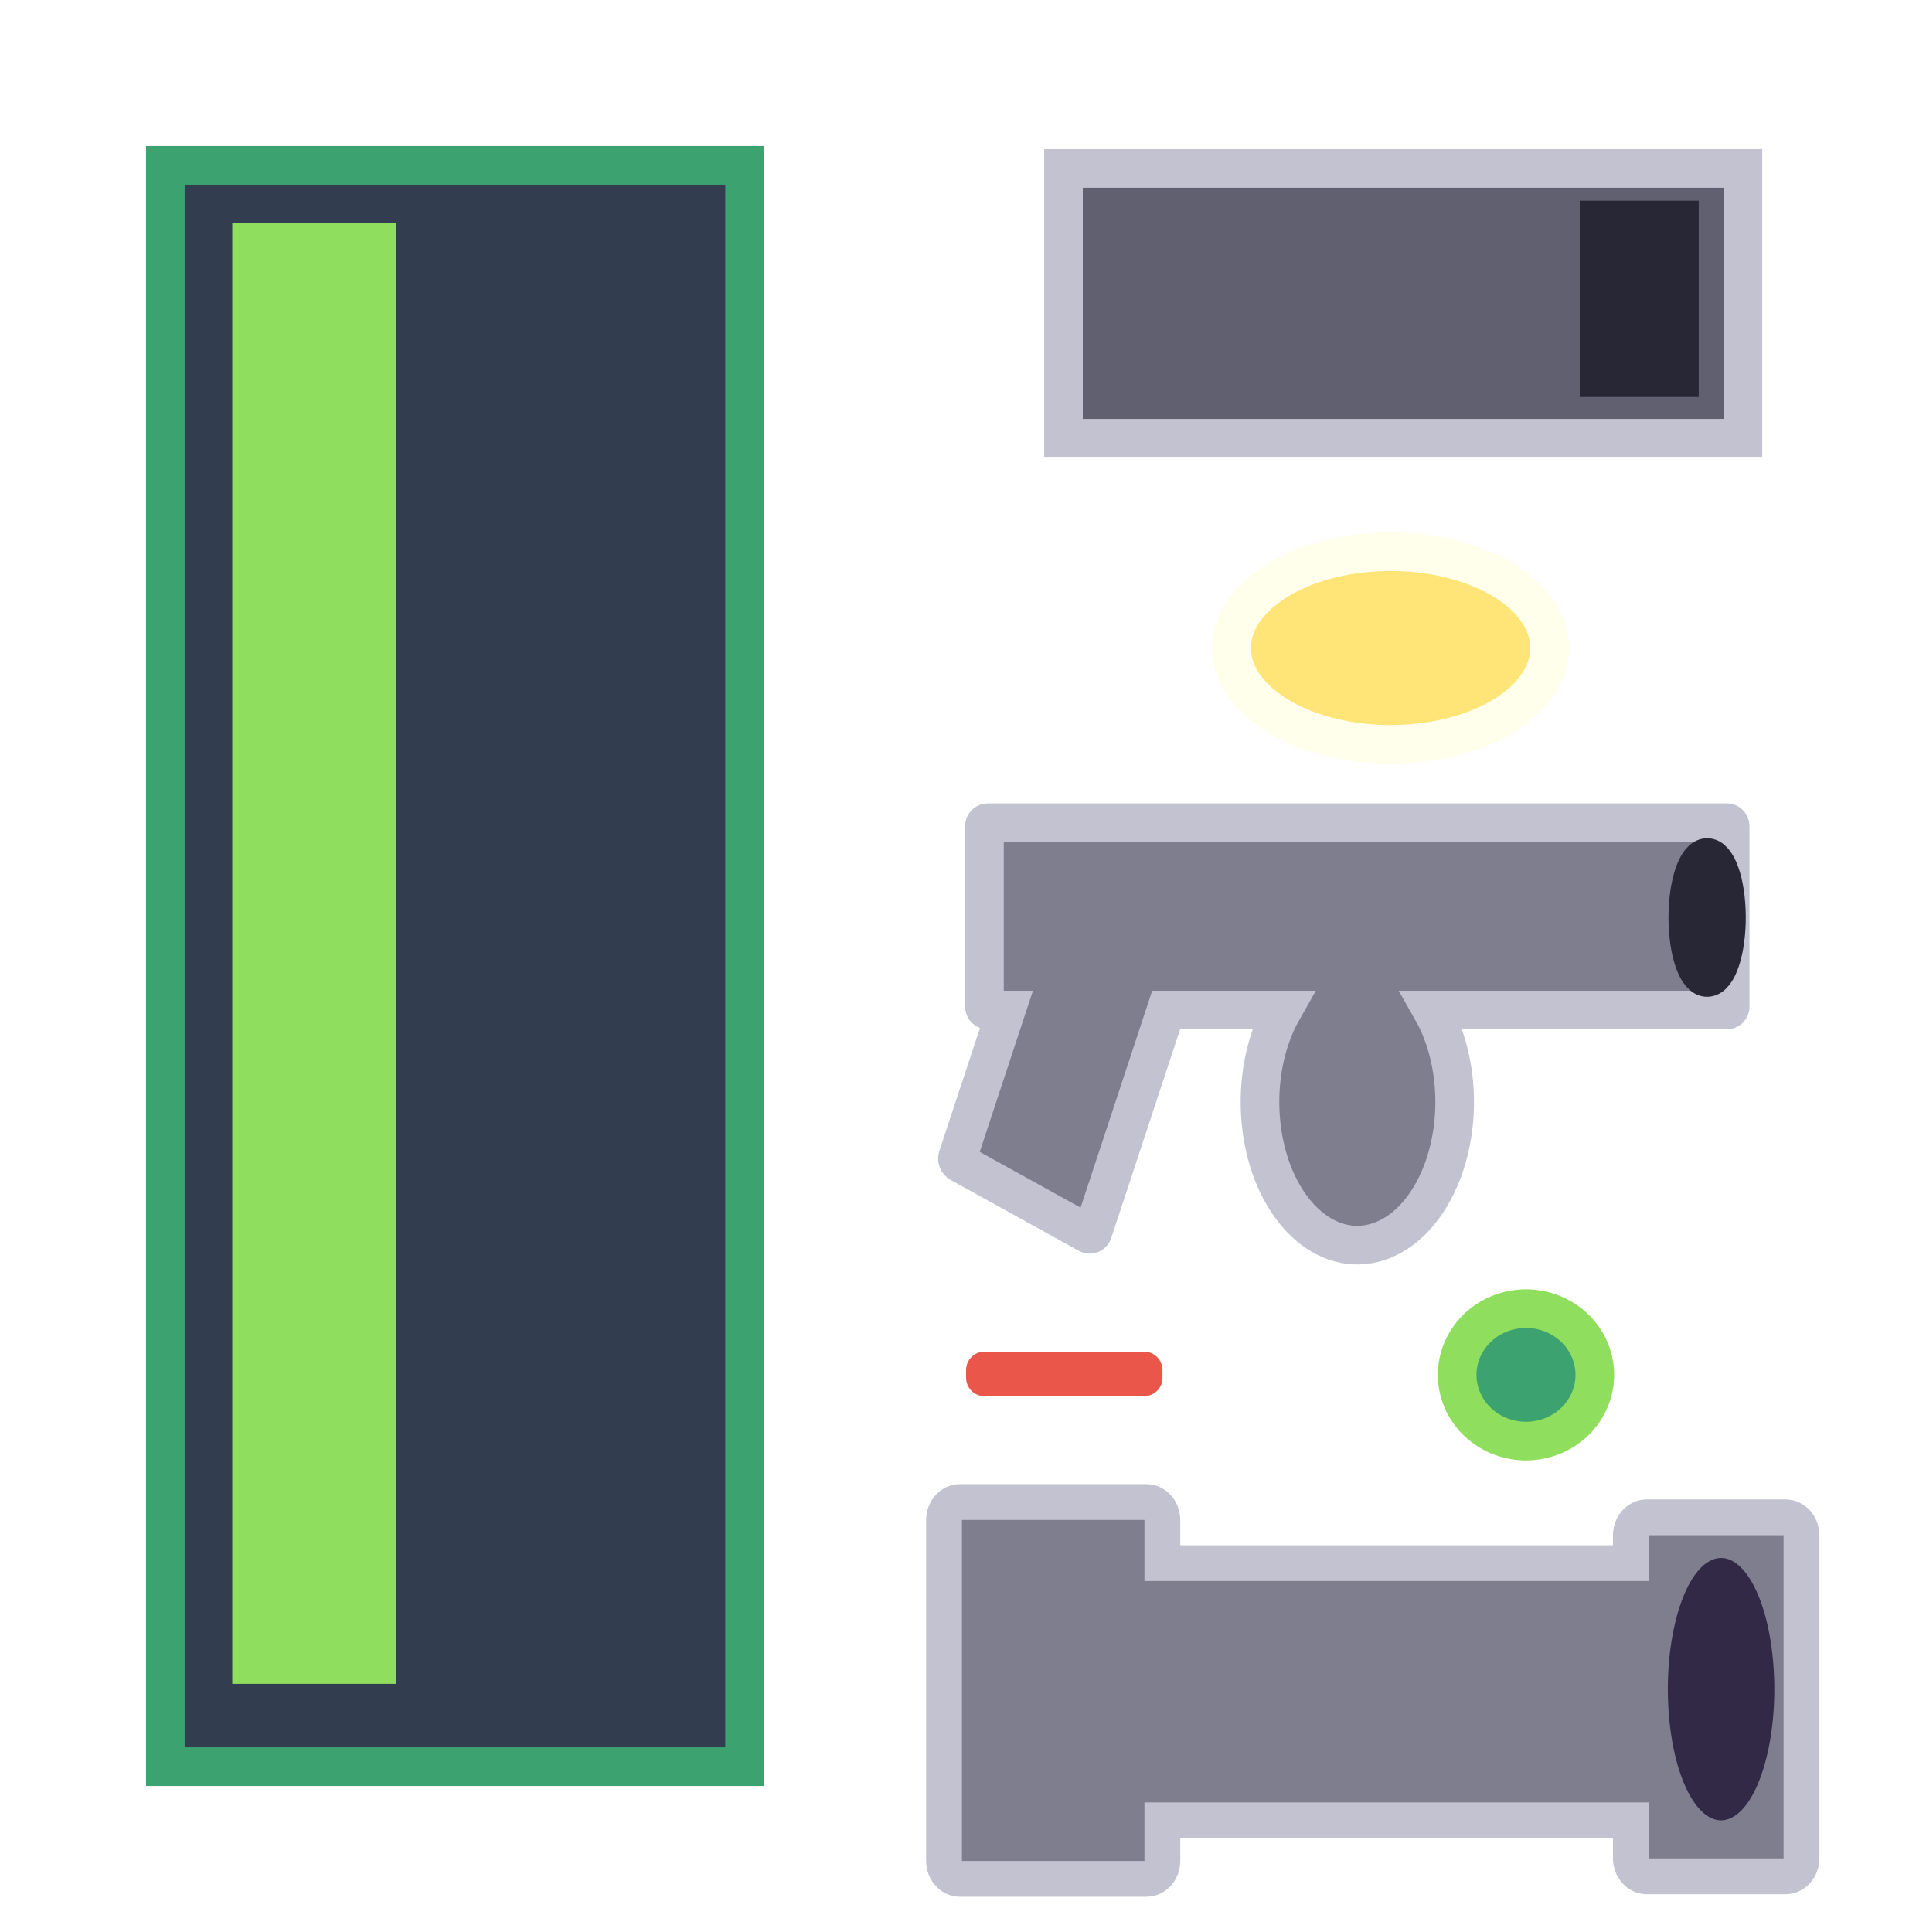
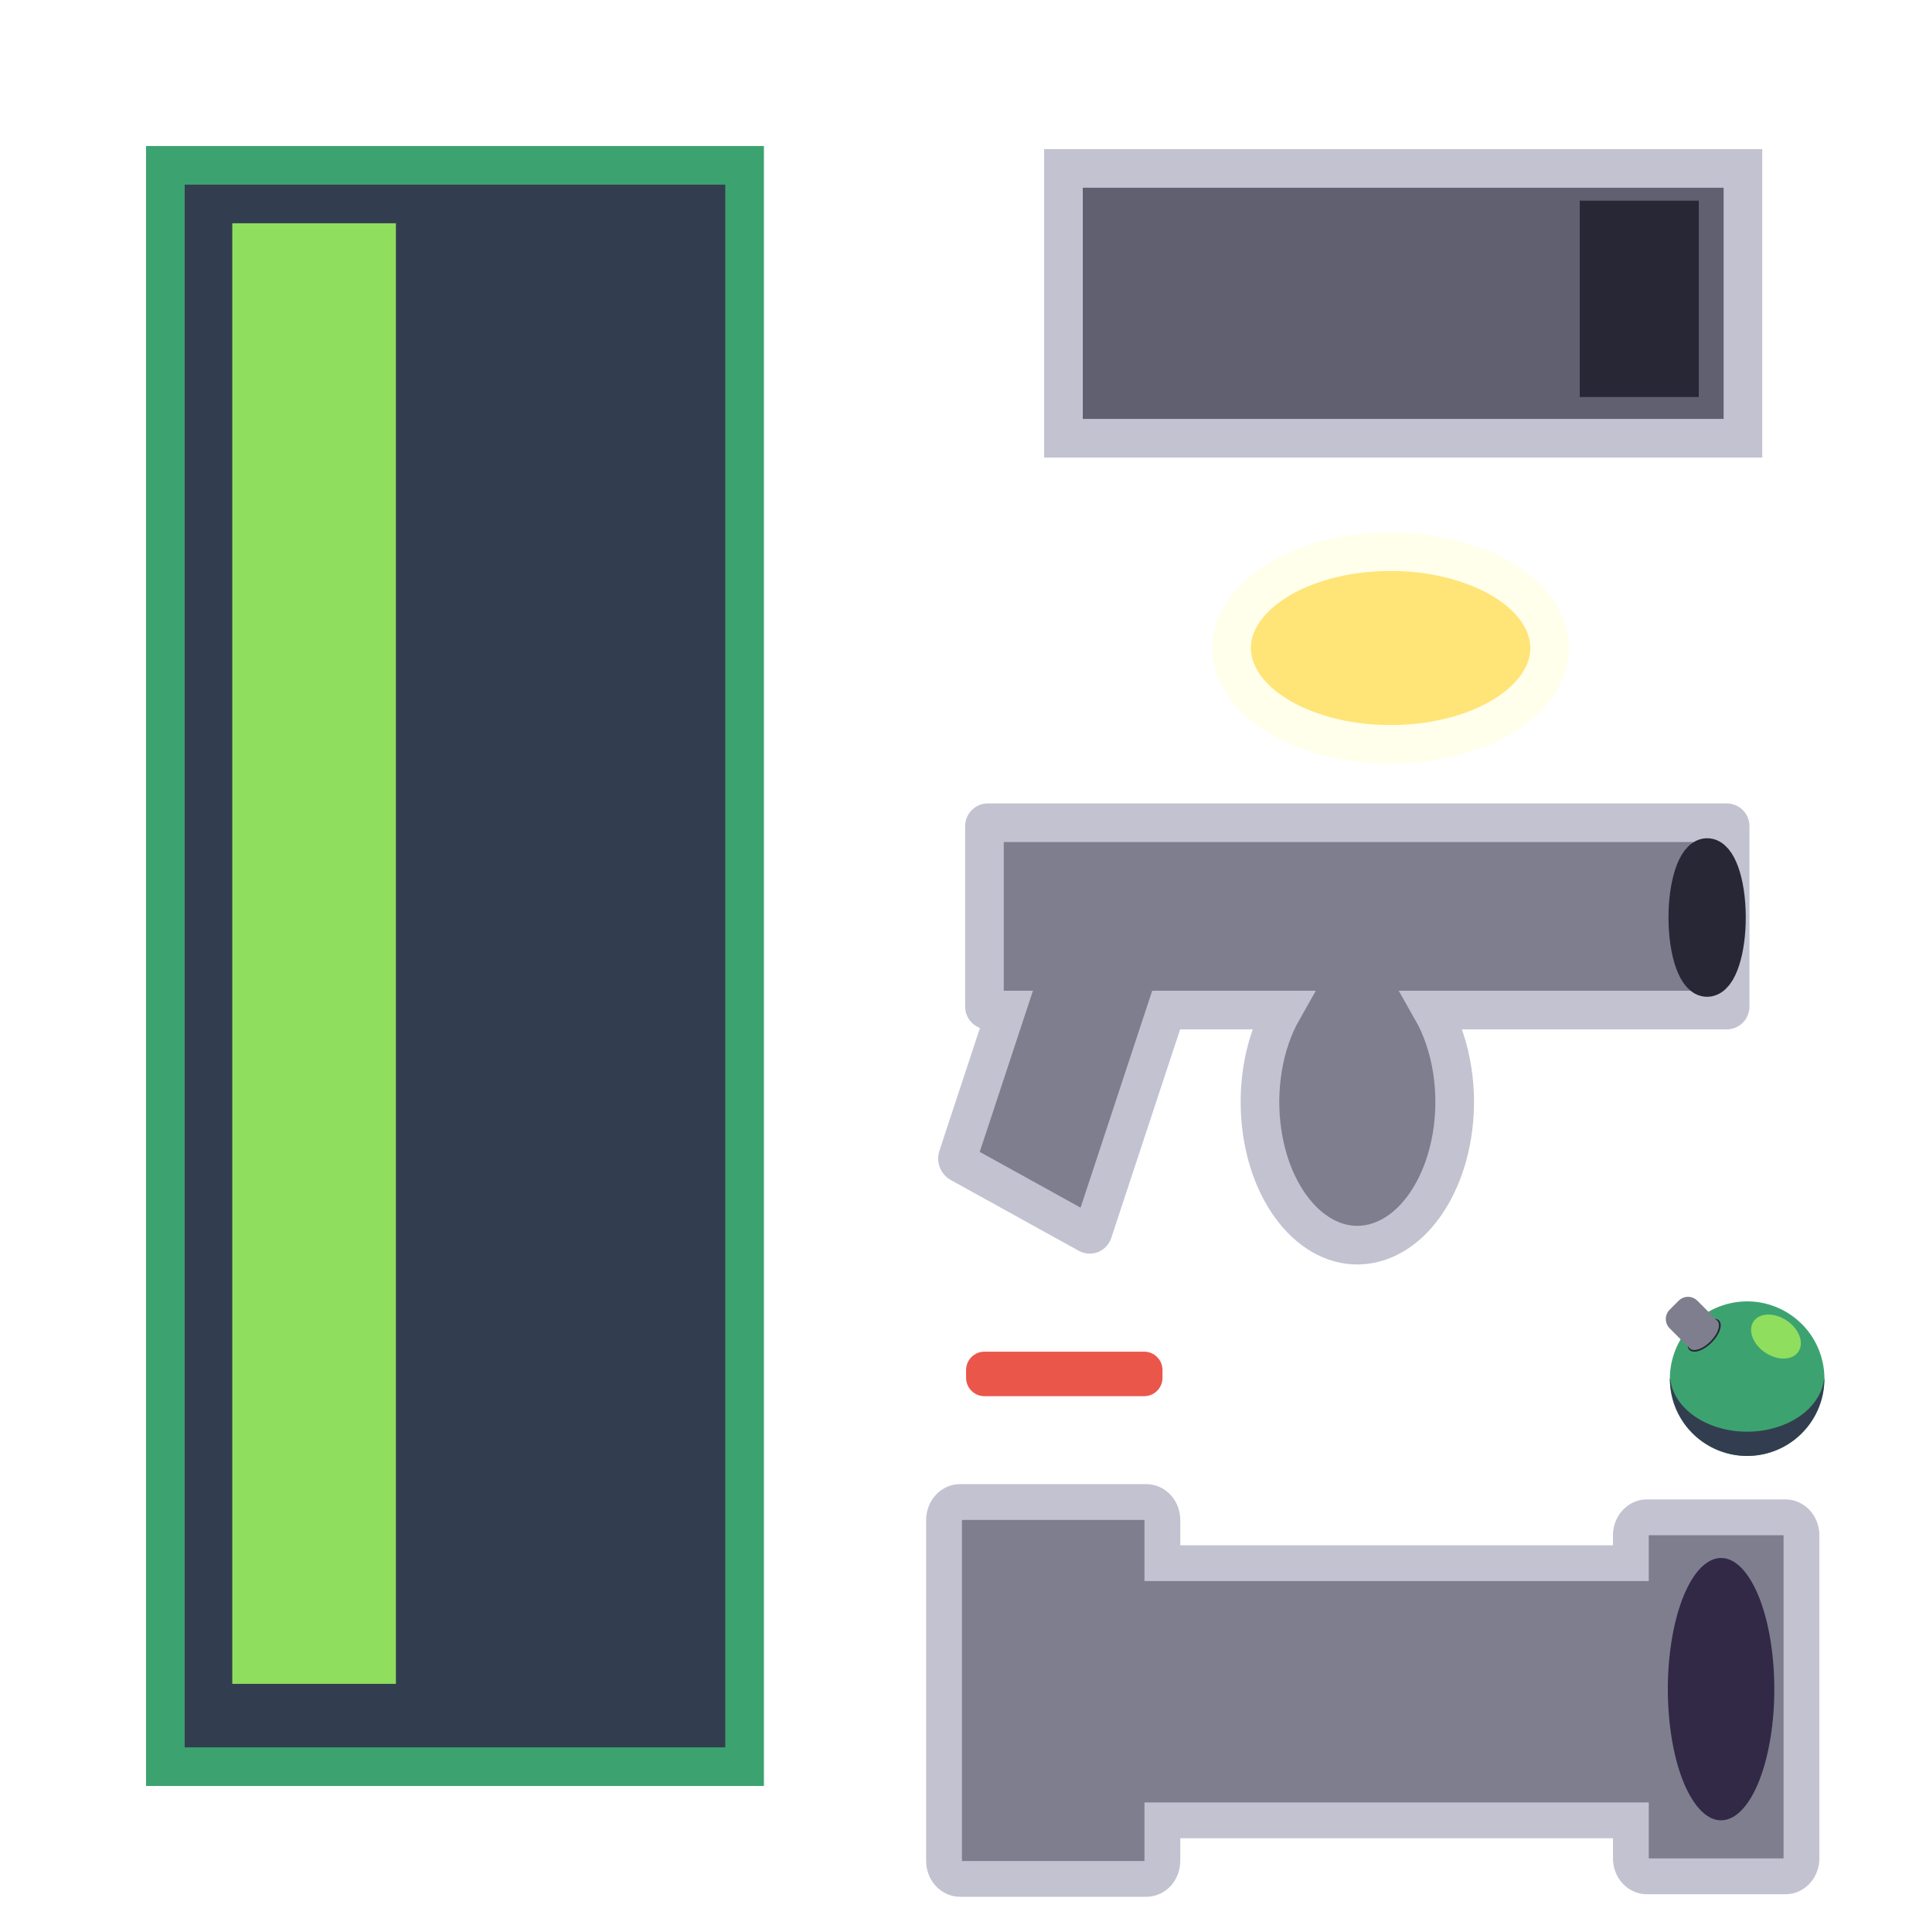
<svg xmlns="http://www.w3.org/2000/svg" width="65.342mm" height="66.161mm" viewBox="0 0 65.342 66.161" version="1.1" id="svg8">
  <defs id="defs2" />
  <g id="layer1" transform="translate(-31.44143,-128.6926)">
    <rect style="opacity:1;fill:#323e4f;fill-opacity:1;stroke:#3ca370;stroke-width:1.323;stroke-linecap:round;stroke-linejoin:miter;stroke-miterlimit:4;stroke-dasharray:none;stroke-dashoffset:0;stroke-opacity:1" id="rect815" width="19.835" height="54.838" x="37.103" y="134.354" />
    <rect style="opacity:1;fill:#606070;fill-opacity:1;stroke:#c2c2d1;stroke-width:1.323;stroke-linecap:round;stroke-linejoin:miter;stroke-miterlimit:4;stroke-dasharray:none;stroke-dashoffset:0;stroke-opacity:1" id="rect817" width="23.266" height="9.24" x="67.856" y="134.46" />
    <path style="opacity:1;fill:#ffe478;fill-opacity:1;stroke:#ffffeb;stroke-width:1.323;stroke-linecap:round;stroke-linejoin:miter;stroke-miterlimit:4;stroke-dasharray:none;stroke-dashoffset:0;stroke-opacity:1" id="path819" d="m 73.737,151.583 a 5.445,3.3 0 0 1 4.161,-3.923 5.445,3.3 0 0 1 6.479,2.516 5.445,3.3 0 0 1 -4.143,3.93 5.445,3.3 0 0 1 -6.49,-2.505" />
    <rect style="opacity:1;fill:#8fde5d;fill-opacity:1;stroke:none;stroke-width:1.323;stroke-linecap:round;stroke-linejoin:miter;stroke-miterlimit:4;stroke-dasharray:none;stroke-dashoffset:0;stroke-opacity:1" id="rect816" width="5.603" height="50.018" x="39.395" y="136.338" />
    <rect style="opacity:1;fill:#272736;fill-opacity:1;stroke:none;stroke-width:0.908;stroke-linecap:round;stroke-linejoin:miter;stroke-miterlimit:4;stroke-dasharray:none;stroke-dashoffset:0;stroke-opacity:1" id="rect818" width="4.075" height="6.723" x="85.534" y="135.565" />
    <g id="g837" transform="translate(-0.3773455,-0.5031273)">
      <path id="rect819" transform="matrix(0.2645833,0,0,0.2645833,31.44143,128.6926)" d="m 129.273,108.387 c -0.244,0 -0.441,0.197 -0.441,0.441 v 23.363 c 0,0.244 0.197,0.441 0.441,0.441 h 2.377 l -6.287,19.039 c -0.091,0.277 0.042,0.615 0.297,0.756 l 16.578,9.17 c 0.255,0.141 0.535,0.031 0.627,-0.246 l 9.482,-28.719 h 15.074 a 12.598,18.54 0 0 0 -2.648,15.811 l 0.014,0.102 a 12.598,18.54 0 0 0 15.018,14.076 12.598,18.54 0 0 0 9.586,-22.08 12.598,18.54 0 0 0 -2.645,-7.908 h 38.15 c 0.244,0 0.441,-0.197 0.441,-0.441 v -23.363 c 0,-0.244 -0.197,-0.441 -0.441,-0.441 z" style="opacity:1;fill:#7e7e8f;fill-opacity:1;stroke:#c2c2d1;stroke-width:5;stroke-linecap:round;stroke-linejoin:miter;stroke-miterlimit:4;stroke-dasharray:none;stroke-dashoffset:0;stroke-opacity:1" />
      <path d="m 89.565,161.065 a 0.725,2.117 0 0 1 0.554,-2.517 0.725,2.117 0 0 1 0.863,1.614 0.725,2.117 0 0 1 -0.552,2.521 0.725,2.117 0 0 1 -0.864,-1.607" id="path833" style="opacity:1;fill:#272736;fill-opacity:1;stroke:#272736;stroke-width:1.196;stroke-linecap:round;stroke-linejoin:miter;stroke-miterlimit:4;stroke-dasharray:none;stroke-dashoffset:0;stroke-opacity:1" />
    </g>
    <rect style="opacity:1;fill:#eb564b;fill-opacity:1;stroke:none;stroke-width:1.323;stroke-linecap:round;stroke-linejoin:miter;stroke-miterlimit:4;stroke-dasharray:none;stroke-dashoffset:0;stroke-opacity:1" id="rect839" width="6.725" height="1.525" x="64.522" y="174.98" ry="0.629" />
    <path style="opacity:1;fill:#7e7e8f;fill-opacity:1;stroke:#c2c2d1;stroke-width:1.226;stroke-linecap:round;stroke-linejoin:miter;stroke-miterlimit:4;stroke-dasharray:none;stroke-dashoffset:0;stroke-opacity:1" d="m 64.318,180.129 c -0.305,0 -0.551,0.275 -0.551,0.617 v 11.672 c 0,0.342 0.246,0.617 0.551,0.617 h 6.374 c 0.305,0 0.551,-0.275 0.551,-0.617 v -1.389 h 16.042 v 1.302 c 0,0.342 0.246,0.617 0.551,0.617 h 4.74 c 0.305,0 0.551,-0.275 0.551,-0.617 v -11.061 c 0,-0.342 -0.246,-0.617 -0.551,-0.617 H 87.836 c -0.305,0 -0.551,0.275 -0.551,0.617 v 0.953 H 71.243 v -1.476 c 0,-0.342 -0.246,-0.617 -0.551,-0.617 z" id="rect841" />
    <path style="opacity:1;fill:#322947;fill-opacity:1;stroke:none;stroke-width:1.323;stroke-linecap:round;stroke-linejoin:miter;stroke-miterlimit:4;stroke-dasharray:none;stroke-dashoffset:0;stroke-opacity:1" id="path852" d="m 88.592,187.488 a 1.823,4.492 0 0 1 1.393,-5.339 1.823,4.492 0 0 1 2.169,3.425 1.823,4.492 0 0 1 -1.387,5.349 1.823,4.492 0 0 1 -2.173,-3.41" />
-     <path style="opacity:1;fill:#3ca370;fill-opacity:1;stroke:#8fde5d;stroke-width:1.323;stroke-linecap:round;stroke-linejoin:miter;stroke-miterlimit:4;stroke-dasharray:none;stroke-dashoffset:0;stroke-opacity:1" id="path855" d="m 81.391,176.255 a 2.357,2.268 0 0 1 1.801,-2.696 2.357,2.268 0 0 1 2.804,1.729 2.357,2.268 0 0 1 -1.793,2.701 2.357,2.268 0 0 1 -2.809,-1.722" />
+     <g transform="translate(0.7789246,146.1334)" id="g912">
+       <path d="m 87.902,30.331 a 2.646,2.646 0 0 1 2.022,-3.145 2.646,2.646 0 0 1 3.148,2.018 2.646,2.646 0 0 1 -2.013,3.151 2.646,2.646 0 0 1 -3.154,-2.009" id="path874" style="opacity:1;fill:#3ca370;fill-opacity:1;stroke:none;stroke-width:0.529;stroke-linecap:round;stroke-linejoin:miter;stroke-miterlimit:4;stroke-dasharray:none;stroke-dashoffset:0;stroke-opacity:1" />
+       <path id="path876" transform="matrix(0.2645833,0,0,0.2645833,70.90831,26.0665)" d="m 64.006,14 a 10,10 0 0 0 0.221,2.117 l 0.012,0.057 A 10,10 0 0 0 76.158,23.766 10,10 0 0 0 83.992,14 h -0.027 A 10,7.49 0 0 1 76.158,20.688 10,7.49 0 0 1 64.238,15 l -0.012,-0.041 A 10,7.49 0 0 1 64.045,14 Z" style="opacity:1;fill:#323e4f;fill-opacity:1;stroke:none;stroke-width:2;stroke-linecap:round;stroke-linejoin:miter;stroke-miterlimit:4;stroke-dasharray:none;stroke-dashoffset:0;stroke-opacity:1" />
+       <path transform="rotate(-56.02529)" d="m 26.979,91.886 a 0.661,0.926 0 0 1 0.505,-1.101 0.661,0.926 0 0 1 0.787,0.706 0.661,0.926 0 0 1 -0.503,1.103 0.661,0.926 0 0 1 -0.788,-0.703" id="path884" style="opacity:1;fill:#8fde5d;fill-opacity:1;stroke:none;stroke-width:0.529;stroke-linecap:round;stroke-linejoin:miter;stroke-miterlimit:4;stroke-dasharray:none;stroke-dashoffset:0;stroke-opacity:1" />
+       <g transform="matrix(0.8943703,-0.8943703,0.8943703,0.8943703,-16.25336,82.50445)" id="g903">
+         <path d="m 88.612,28.599 a 0.566,0.283 0 0 1 0.432,-0.336 0.566,0.283 0 0 1 0.673,0.216 0.566,0.283 0 0 1 -0.43,0.337 0.566,0.283 0 0 1 -0.674,-0.215" id="path898" style="opacity:1;fill:#272736;fill-opacity:1;stroke:none;stroke-width:0.566;stroke-linecap:round;stroke-linejoin:miter;stroke-miterlimit:4;stroke-dasharray:none;stroke-dashoffset:0;stroke-opacity:1" />
+         <rect style="opacity:1;fill:#7e7e8f;fill-opacity:1;stroke:none;stroke-width:0.507;stroke-linecap:round;stroke-linejoin:miter;stroke-miterlimit:4;stroke-dasharray:none;stroke-dashoffset:0;stroke-opacity:1" id="rect888" width="1.058" height="1.356" x="88.635" y="27.39" ry="0.356" />
+         <path style="opacity:1;fill:#7e7e8f;fill-opacity:1;stroke:none;stroke-width:0.529;stroke-linecap:round;stroke-linejoin:miter;stroke-miterlimit:4;stroke-dasharray:none;stroke-dashoffset:0;stroke-opacity:1" id="path896" d="m 88.647,28.569 a 0.529,0.265 0 0 1 0.404,-0.315 0.529,0.265 0 0 1 0.63,0.202 0.529,0.265 0 0 1 -0.403,0.315 0.529,0.265 0 0 1 -0.631,-0.201" />
+       </g>
+     </g>
  </g>
</svg>
